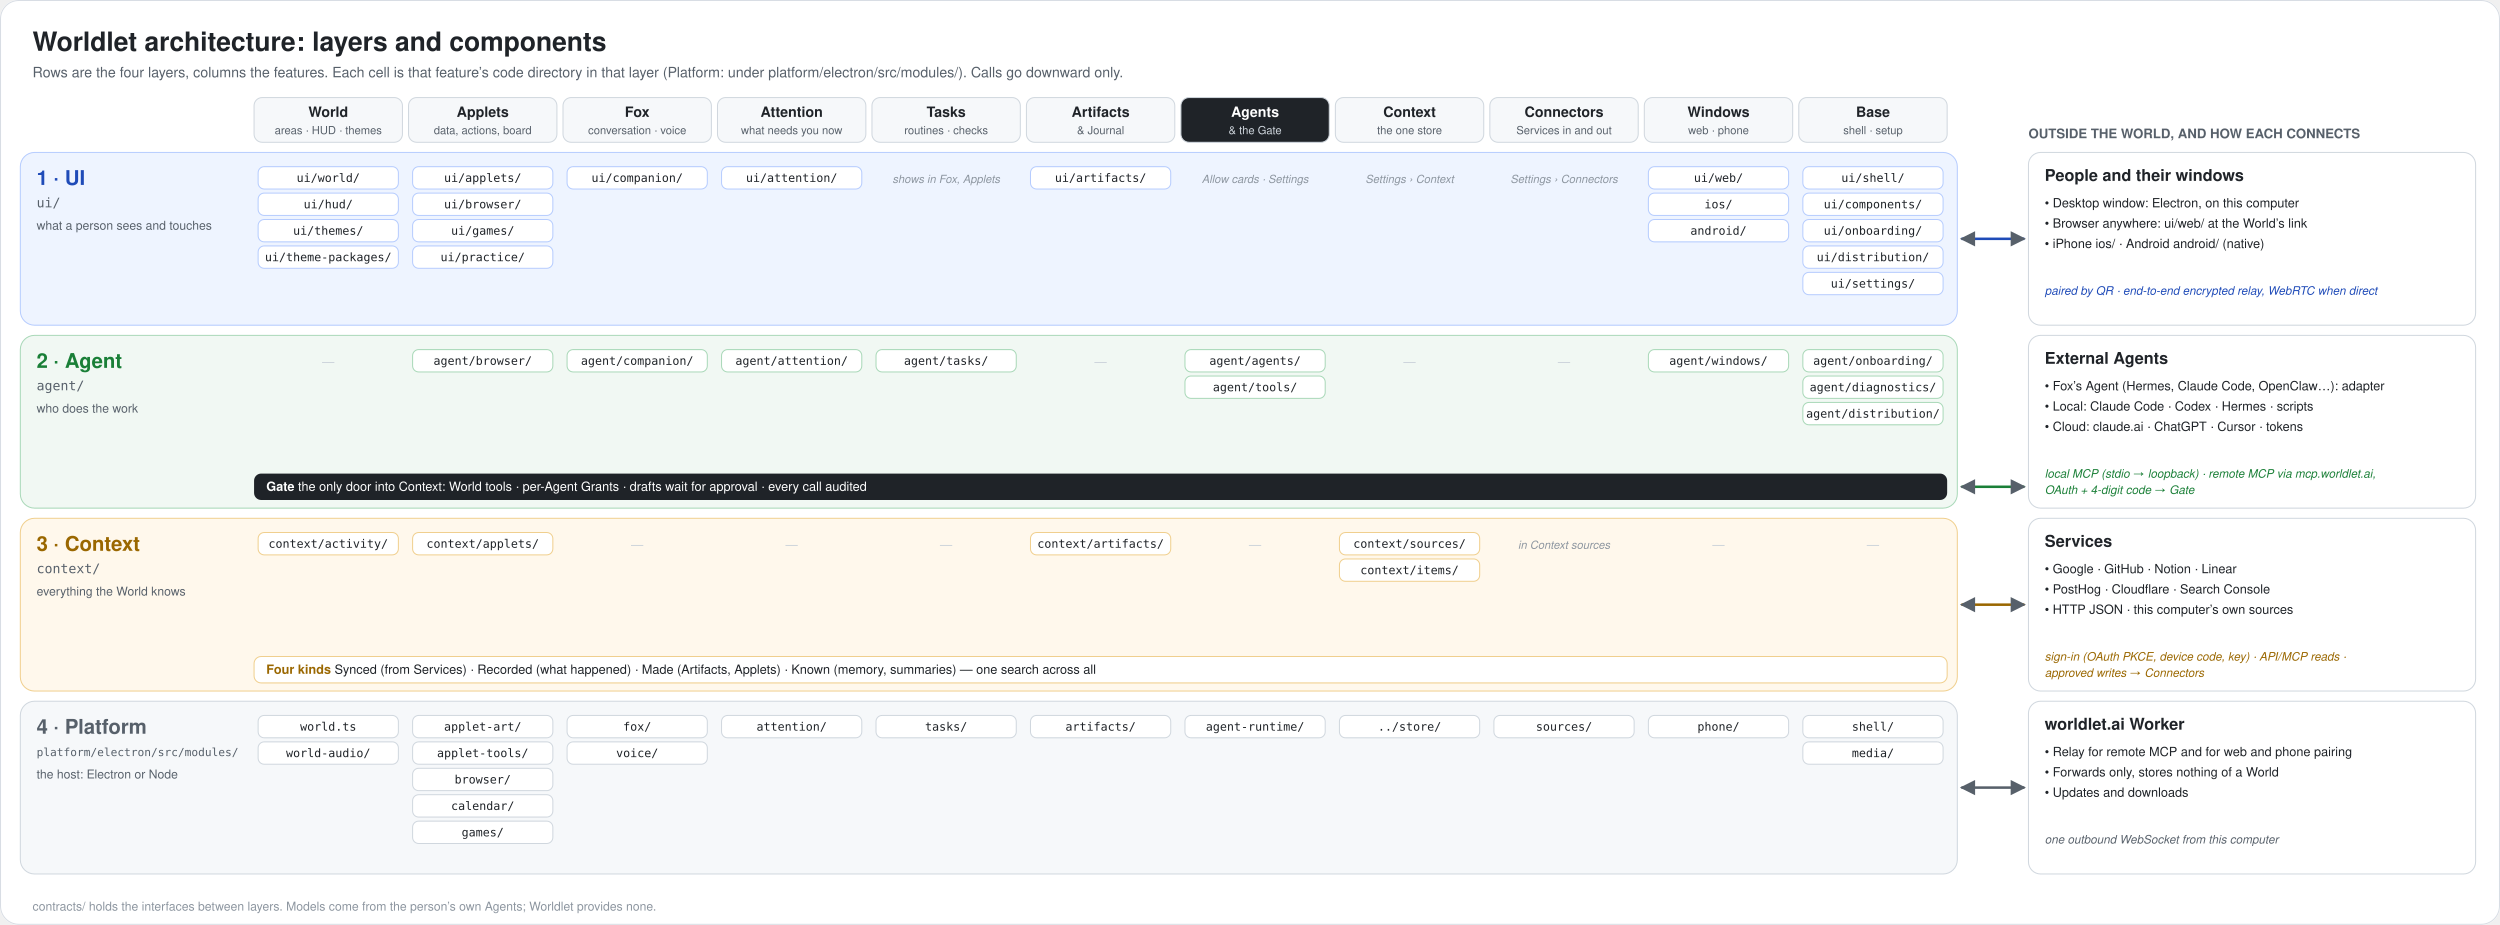
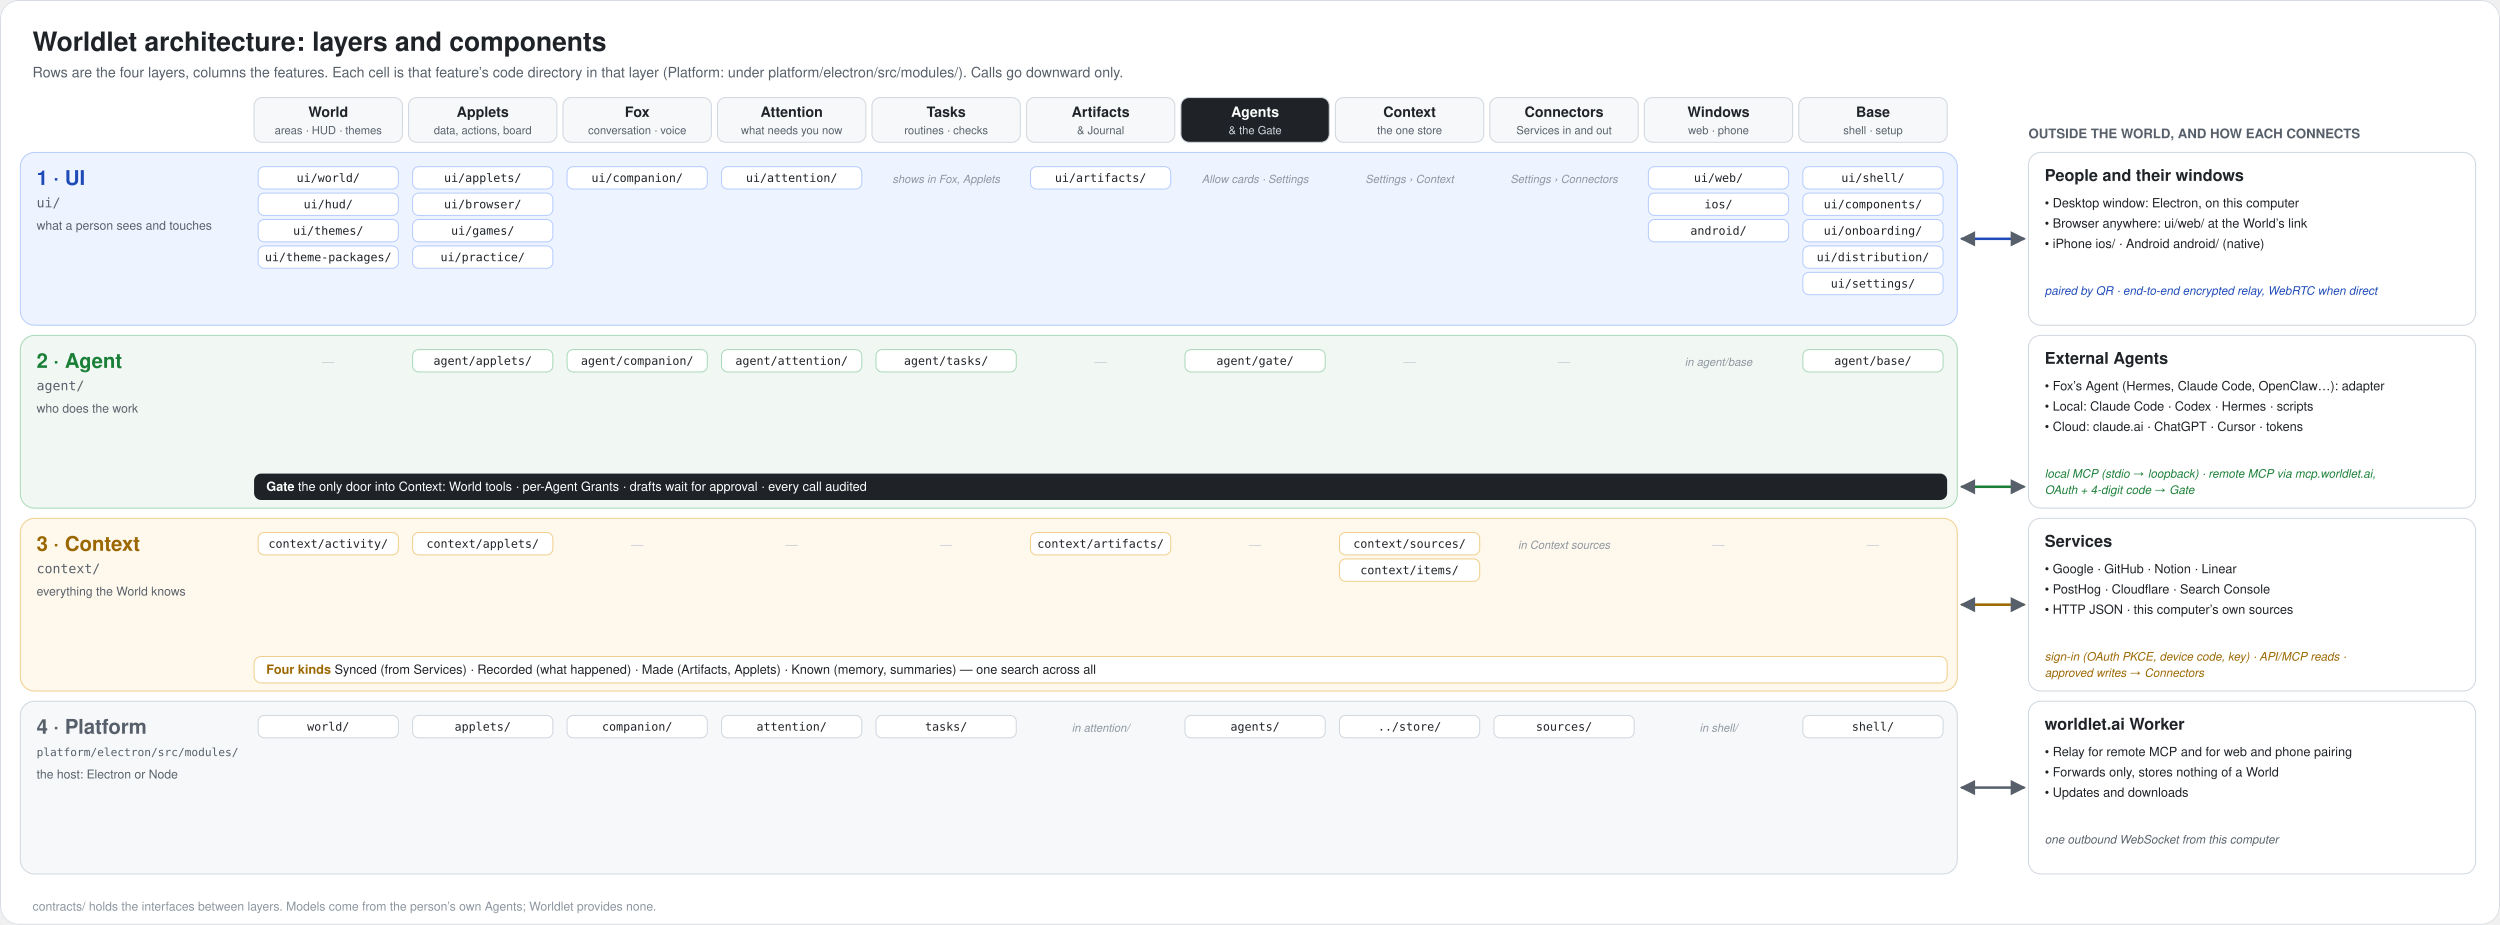
<svg xmlns="http://www.w3.org/2000/svg" width="2460" height="910" viewBox="0 0 2460 910" font-family="-apple-system, 'Segoe UI', Helvetica, Arial, sans-serif">
  <defs>
    <marker id="ar" viewBox="0 0 10 10" refX="9" refY="5" markerWidth="6" markerHeight="6" orient="auto-start-reverse">
      <path d="M0 0L10 5L0 10z" fill="#57606A" />
    </marker>
  </defs>
  <rect width="2460" height="910" rx="18" fill="#FFFFFF" />
  <rect x="0.5" y="0.5" width="2459" height="909" rx="18" fill="none" stroke="#D8DDE4" />
  <text x="32" y="50" font-size="26" font-weight="700" fill="#1F2328">Worldlet architecture: layers and components</text>
  <text x="32" y="76" font-size="14" fill="#57606A">Rows are the four layers, columns the features. Each cell is that feature’s code directory in that layer (Platform: under platform/electron/src/modules/). Calls go downward only.</text>
  <rect x="250" y="96" width="146" height="44" rx="8" fill="#F6F8FA" stroke="#D0D7DE" />
  <text x="323.0" y="115" font-size="14" font-weight="700" text-anchor="middle" fill="#1F2328">World</text>
  <text x="323.0" y="132" font-size="11" text-anchor="middle" fill="#57606A">areas · HUD · themes</text>
  <rect x="402" y="96" width="146" height="44" rx="8" fill="#F6F8FA" stroke="#D0D7DE" />
  <text x="475.0" y="115" font-size="14" font-weight="700" text-anchor="middle" fill="#1F2328">Applets</text>
  <text x="475.0" y="132" font-size="11" text-anchor="middle" fill="#57606A">data, actions, board</text>
  <rect x="554" y="96" width="146" height="44" rx="8" fill="#F6F8FA" stroke="#D0D7DE" />
  <text x="627.0" y="115" font-size="14" font-weight="700" text-anchor="middle" fill="#1F2328">Fox</text>
  <text x="627.0" y="132" font-size="11" text-anchor="middle" fill="#57606A">conversation · voice</text>
  <rect x="706" y="96" width="146" height="44" rx="8" fill="#F6F8FA" stroke="#D0D7DE" />
  <text x="779.0" y="115" font-size="14" font-weight="700" text-anchor="middle" fill="#1F2328">Attention</text>
  <text x="779.0" y="132" font-size="11" text-anchor="middle" fill="#57606A">what needs you now</text>
  <rect x="858" y="96" width="146" height="44" rx="8" fill="#F6F8FA" stroke="#D0D7DE" />
  <text x="931.0" y="115" font-size="14" font-weight="700" text-anchor="middle" fill="#1F2328">Tasks</text>
  <text x="931.0" y="132" font-size="11" text-anchor="middle" fill="#57606A">routines · checks</text>
  <rect x="1010" y="96" width="146" height="44" rx="8" fill="#F6F8FA" stroke="#D0D7DE" />
  <text x="1083.0" y="115" font-size="14" font-weight="700" text-anchor="middle" fill="#1F2328">Artifacts</text>
  <text x="1083.0" y="132" font-size="11" text-anchor="middle" fill="#57606A">&amp; Journal</text>
  <rect x="1162" y="96" width="146" height="44" rx="8" fill="#1F2328" stroke="#D0D7DE" />
  <text x="1235.0" y="115" font-size="14" font-weight="700" text-anchor="middle" fill="#FFFFFF">Agents</text>
  <text x="1235.0" y="132" font-size="11" text-anchor="middle" fill="#D0D7DE">&amp; the Gate</text>
  <rect x="1314" y="96" width="146" height="44" rx="8" fill="#F6F8FA" stroke="#D0D7DE" />
  <text x="1387.0" y="115" font-size="14" font-weight="700" text-anchor="middle" fill="#1F2328">Context</text>
  <text x="1387.0" y="132" font-size="11" text-anchor="middle" fill="#57606A">the one store</text>
  <rect x="1466" y="96" width="146" height="44" rx="8" fill="#F6F8FA" stroke="#D0D7DE" />
  <text x="1539.0" y="115" font-size="14" font-weight="700" text-anchor="middle" fill="#1F2328">Connectors</text>
  <text x="1539.0" y="132" font-size="11" text-anchor="middle" fill="#57606A">Services in and out</text>
  <rect x="1618" y="96" width="146" height="44" rx="8" fill="#F6F8FA" stroke="#D0D7DE" />
  <text x="1691.0" y="115" font-size="14" font-weight="700" text-anchor="middle" fill="#1F2328">Windows</text>
  <text x="1691.0" y="132" font-size="11" text-anchor="middle" fill="#57606A">web · phone</text>
  <rect x="1770" y="96" width="146" height="44" rx="8" fill="#F6F8FA" stroke="#D0D7DE" />
  <text x="1843.0" y="115" font-size="14" font-weight="700" text-anchor="middle" fill="#1F2328">Base</text>
  <text x="1843.0" y="132" font-size="11" text-anchor="middle" fill="#57606A">shell · setup</text>
  <rect x="20" y="150" width="1906" height="170" rx="14" fill="#EEF4FF" stroke="#B6CCFE" />
  <text x="36" y="182" font-size="20" font-weight="800" fill="#1F4BB8">1 · UI</text>
  <text x="36" y="204" font-size="13" font-family="ui-monospace, Menlo, monospace" fill="#57606A">ui/</text>
  <text x="36" y="226" font-size="12" fill="#57606A">what a person sees and touches</text>
  <rect x="254" y="164" width="138" height="22" rx="6" fill="#FFFFFF" stroke="#B6CCFE" />
  <text x="323.0" y="179" font-size="11.5" font-family="ui-monospace, Menlo, monospace" text-anchor="middle" fill="#1F2328">ui/world/</text>
  <rect x="254" y="190" width="138" height="22" rx="6" fill="#FFFFFF" stroke="#B6CCFE" />
  <text x="323.0" y="205" font-size="11.5" font-family="ui-monospace, Menlo, monospace" text-anchor="middle" fill="#1F2328">ui/hud/</text>
  <rect x="254" y="216" width="138" height="22" rx="6" fill="#FFFFFF" stroke="#B6CCFE" />
  <text x="323.0" y="231" font-size="11.5" font-family="ui-monospace, Menlo, monospace" text-anchor="middle" fill="#1F2328">ui/themes/</text>
  <rect x="254" y="242" width="138" height="22" rx="6" fill="#FFFFFF" stroke="#B6CCFE" />
  <text x="323.0" y="257" font-size="11.5" font-family="ui-monospace, Menlo, monospace" text-anchor="middle" fill="#1F2328">ui/theme-packages/</text>
  <rect x="406" y="164" width="138" height="22" rx="6" fill="#FFFFFF" stroke="#B6CCFE" />
  <text x="475.0" y="179" font-size="11.5" font-family="ui-monospace, Menlo, monospace" text-anchor="middle" fill="#1F2328">ui/applets/</text>
  <rect x="406" y="190" width="138" height="22" rx="6" fill="#FFFFFF" stroke="#B6CCFE" />
  <text x="475.0" y="205" font-size="11.5" font-family="ui-monospace, Menlo, monospace" text-anchor="middle" fill="#1F2328">ui/browser/</text>
  <rect x="406" y="216" width="138" height="22" rx="6" fill="#FFFFFF" stroke="#B6CCFE" />
  <text x="475.0" y="231" font-size="11.5" font-family="ui-monospace, Menlo, monospace" text-anchor="middle" fill="#1F2328">ui/games/</text>
  <rect x="406" y="242" width="138" height="22" rx="6" fill="#FFFFFF" stroke="#B6CCFE" />
  <text x="475.0" y="257" font-size="11.5" font-family="ui-monospace, Menlo, monospace" text-anchor="middle" fill="#1F2328">ui/practice/</text>
  <rect x="558" y="164" width="138" height="22" rx="6" fill="#FFFFFF" stroke="#B6CCFE" />
  <text x="627.0" y="179" font-size="11.5" font-family="ui-monospace, Menlo, monospace" text-anchor="middle" fill="#1F2328">ui/companion/</text>
  <rect x="710" y="164" width="138" height="22" rx="6" fill="#FFFFFF" stroke="#B6CCFE" />
  <text x="779.0" y="179" font-size="11.5" font-family="ui-monospace, Menlo, monospace" text-anchor="middle" fill="#1F2328">ui/attention/</text>
  <text x="931.0" y="180" font-size="11" text-anchor="middle" fill="#8C959F" font-style="italic">shows in Fox, Applets</text>
  <rect x="1014" y="164" width="138" height="22" rx="6" fill="#FFFFFF" stroke="#B6CCFE" />
  <text x="1083.0" y="179" font-size="11.5" font-family="ui-monospace, Menlo, monospace" text-anchor="middle" fill="#1F2328">ui/artifacts/</text>
  <text x="1235.0" y="180" font-size="11" text-anchor="middle" fill="#8C959F" font-style="italic">Allow cards · Settings</text>
  <text x="1387.0" y="180" font-size="11" text-anchor="middle" fill="#8C959F" font-style="italic">Settings › Context</text>
  <text x="1539.0" y="180" font-size="11" text-anchor="middle" fill="#8C959F" font-style="italic">Settings › Connectors</text>
  <rect x="1622" y="164" width="138" height="22" rx="6" fill="#FFFFFF" stroke="#B6CCFE" />
  <text x="1691.0" y="179" font-size="11.5" font-family="ui-monospace, Menlo, monospace" text-anchor="middle" fill="#1F2328">ui/web/</text>
  <rect x="1622" y="190" width="138" height="22" rx="6" fill="#FFFFFF" stroke="#B6CCFE" />
  <text x="1691.0" y="205" font-size="11.5" font-family="ui-monospace, Menlo, monospace" text-anchor="middle" fill="#1F2328">ios/</text>
  <rect x="1622" y="216" width="138" height="22" rx="6" fill="#FFFFFF" stroke="#B6CCFE" />
  <text x="1691.0" y="231" font-size="11.5" font-family="ui-monospace, Menlo, monospace" text-anchor="middle" fill="#1F2328">android/</text>
  <rect x="1774" y="164" width="138" height="22" rx="6" fill="#FFFFFF" stroke="#B6CCFE" />
  <text x="1843.0" y="179" font-size="11.5" font-family="ui-monospace, Menlo, monospace" text-anchor="middle" fill="#1F2328">ui/shell/</text>
  <rect x="1774" y="190" width="138" height="22" rx="6" fill="#FFFFFF" stroke="#B6CCFE" />
  <text x="1843.0" y="205" font-size="11.5" font-family="ui-monospace, Menlo, monospace" text-anchor="middle" fill="#1F2328">ui/components/</text>
  <rect x="1774" y="216" width="138" height="22" rx="6" fill="#FFFFFF" stroke="#B6CCFE" />
  <text x="1843.0" y="231" font-size="11.5" font-family="ui-monospace, Menlo, monospace" text-anchor="middle" fill="#1F2328">ui/onboarding/</text>
  <rect x="1774" y="242" width="138" height="22" rx="6" fill="#FFFFFF" stroke="#B6CCFE" />
  <text x="1843.0" y="257" font-size="11.5" font-family="ui-monospace, Menlo, monospace" text-anchor="middle" fill="#1F2328">ui/distribution/</text>
  <rect x="1774" y="268" width="138" height="22" rx="6" fill="#FFFFFF" stroke="#B6CCFE" />
  <text x="1843.0" y="283" font-size="11.5" font-family="ui-monospace, Menlo, monospace" text-anchor="middle" fill="#1F2328">ui/settings/</text>
  <rect x="20" y="330" width="1906" height="170" rx="14" fill="#F1F8F3" stroke="#A9D8B8" />
  <text x="36" y="362" font-size="20" font-weight="800" fill="#1A7F37">2 · Agent</text>
  <text x="36" y="384" font-size="13" font-family="ui-monospace, Menlo, monospace" fill="#57606A">agent/</text>
  <text x="36" y="406" font-size="12" fill="#57606A">who does the work</text>
  <text x="323.0" y="360" font-size="12" text-anchor="middle" fill="#C9D1D9">—</text>
  <rect x="406" y="344" width="138" height="22" rx="6" fill="#FFFFFF" stroke="#A9D8B8" />
-   <text x="475.0" y="359" font-size="11.5" font-family="ui-monospace, Menlo, monospace" text-anchor="middle" fill="#1F2328">agent/browser/</text>
+   <text x="475.0" y="359" font-size="11.5" font-family="ui-monospace, Menlo, monospace" text-anchor="middle" fill="#1F2328">agent/applets/</text>
  <rect x="558" y="344" width="138" height="22" rx="6" fill="#FFFFFF" stroke="#A9D8B8" />
  <text x="627.0" y="359" font-size="11.5" font-family="ui-monospace, Menlo, monospace" text-anchor="middle" fill="#1F2328">agent/companion/</text>
  <rect x="710" y="344" width="138" height="22" rx="6" fill="#FFFFFF" stroke="#A9D8B8" />
  <text x="779.0" y="359" font-size="11.5" font-family="ui-monospace, Menlo, monospace" text-anchor="middle" fill="#1F2328">agent/attention/</text>
  <rect x="862" y="344" width="138" height="22" rx="6" fill="#FFFFFF" stroke="#A9D8B8" />
  <text x="931.0" y="359" font-size="11.5" font-family="ui-monospace, Menlo, monospace" text-anchor="middle" fill="#1F2328">agent/tasks/</text>
  <text x="1083.0" y="360" font-size="12" text-anchor="middle" fill="#C9D1D9">—</text>
  <rect x="1166" y="344" width="138" height="22" rx="6" fill="#FFFFFF" stroke="#A9D8B8" />
-   <text x="1235.0" y="359" font-size="11.5" font-family="ui-monospace, Menlo, monospace" text-anchor="middle" fill="#1F2328">agent/agents/</text>
-   <rect x="1166" y="370" width="138" height="22" rx="6" fill="#FFFFFF" stroke="#A9D8B8" />
-   <text x="1235.0" y="385" font-size="11.5" font-family="ui-monospace, Menlo, monospace" text-anchor="middle" fill="#1F2328">agent/tools/</text>
+   <text x="1235.0" y="359" font-size="11.5" font-family="ui-monospace, Menlo, monospace" text-anchor="middle" fill="#1F2328">agent/gate/</text>
  <text x="1387.0" y="360" font-size="12" text-anchor="middle" fill="#C9D1D9">—</text>
  <text x="1539.0" y="360" font-size="12" text-anchor="middle" fill="#C9D1D9">—</text>
-   <rect x="1622" y="344" width="138" height="22" rx="6" fill="#FFFFFF" stroke="#A9D8B8" />
-   <text x="1691.0" y="359" font-size="11.5" font-family="ui-monospace, Menlo, monospace" text-anchor="middle" fill="#1F2328">agent/windows/</text>
+   <text x="1691.0" y="360" font-size="11" text-anchor="middle" fill="#8C959F" font-style="italic">in agent/base</text>
  <rect x="1774" y="344" width="138" height="22" rx="6" fill="#FFFFFF" stroke="#A9D8B8" />
-   <text x="1843.0" y="359" font-size="11.5" font-family="ui-monospace, Menlo, monospace" text-anchor="middle" fill="#1F2328">agent/onboarding/</text>
-   <rect x="1774" y="370" width="138" height="22" rx="6" fill="#FFFFFF" stroke="#A9D8B8" />
-   <text x="1843.0" y="385" font-size="11.5" font-family="ui-monospace, Menlo, monospace" text-anchor="middle" fill="#1F2328">agent/diagnostics/</text>
-   <rect x="1774" y="396" width="138" height="22" rx="6" fill="#FFFFFF" stroke="#A9D8B8" />
-   <text x="1843.0" y="411" font-size="11.5" font-family="ui-monospace, Menlo, monospace" text-anchor="middle" fill="#1F2328">agent/distribution/</text>
+   <text x="1843.0" y="359" font-size="11.5" font-family="ui-monospace, Menlo, monospace" text-anchor="middle" fill="#1F2328">agent/base/</text>
  <rect x="250" y="466" width="1666" height="26" rx="7" fill="#1F2328" />
  <text x="262" y="483" font-size="12.5" fill="#FFFFFF">
    <tspan font-weight="800">Gate</tspan>  the only door into Context: World tools · per-Agent Grants · drafts wait for approval · every call audited</text>
  <rect x="20" y="510" width="1906" height="170" rx="14" fill="#FFF8EC" stroke="#F0CF8E" />
  <text x="36" y="542" font-size="20" font-weight="800" fill="#9A6700">3 · Context</text>
  <text x="36" y="564" font-size="13" font-family="ui-monospace, Menlo, monospace" fill="#57606A">context/</text>
  <text x="36" y="586" font-size="12" fill="#57606A">everything the World knows</text>
  <rect x="254" y="524" width="138" height="22" rx="6" fill="#FFFFFF" stroke="#F0CF8E" />
  <text x="323.0" y="539" font-size="11.5" font-family="ui-monospace, Menlo, monospace" text-anchor="middle" fill="#1F2328">context/activity/</text>
  <rect x="406" y="524" width="138" height="22" rx="6" fill="#FFFFFF" stroke="#F0CF8E" />
  <text x="475.0" y="539" font-size="11.5" font-family="ui-monospace, Menlo, monospace" text-anchor="middle" fill="#1F2328">context/applets/</text>
  <text x="627.0" y="540" font-size="12" text-anchor="middle" fill="#C9D1D9">—</text>
  <text x="779.0" y="540" font-size="12" text-anchor="middle" fill="#C9D1D9">—</text>
  <text x="931.0" y="540" font-size="12" text-anchor="middle" fill="#C9D1D9">—</text>
  <rect x="1014" y="524" width="138" height="22" rx="6" fill="#FFFFFF" stroke="#F0CF8E" />
  <text x="1083.0" y="539" font-size="11.5" font-family="ui-monospace, Menlo, monospace" text-anchor="middle" fill="#1F2328">context/artifacts/</text>
  <text x="1235.0" y="540" font-size="12" text-anchor="middle" fill="#C9D1D9">—</text>
  <rect x="1318" y="524" width="138" height="22" rx="6" fill="#FFFFFF" stroke="#F0CF8E" />
  <text x="1387.0" y="539" font-size="11.5" font-family="ui-monospace, Menlo, monospace" text-anchor="middle" fill="#1F2328">context/sources/</text>
  <rect x="1318" y="550" width="138" height="22" rx="6" fill="#FFFFFF" stroke="#F0CF8E" />
  <text x="1387.0" y="565" font-size="11.5" font-family="ui-monospace, Menlo, monospace" text-anchor="middle" fill="#1F2328">context/items/</text>
  <text x="1539.0" y="540" font-size="11" text-anchor="middle" fill="#8C959F" font-style="italic">in Context sources</text>
  <text x="1691.0" y="540" font-size="12" text-anchor="middle" fill="#C9D1D9">—</text>
  <text x="1843.0" y="540" font-size="12" text-anchor="middle" fill="#C9D1D9">—</text>
  <rect x="250" y="646" width="1666" height="26" rx="7" fill="#FFFFFF" stroke="#F0CF8E" />
  <text x="262" y="663" font-size="12.5" fill="#1F2328">
    <tspan font-weight="800" fill="#9A6700">Four kinds</tspan>  Synced (from Services) · Recorded (what happened) · Made (Artifacts, Applets) · Known (memory, summaries) — one search across all</text>
  <rect x="20" y="690" width="1906" height="170" rx="14" fill="#F6F8FA" stroke="#D0D7DE" />
  <text x="36" y="722" font-size="20" font-weight="800" fill="#57606A">4 · Platform</text>
  <text x="36" y="744" font-size="11" font-family="ui-monospace, Menlo, monospace" fill="#57606A">platform/electron/src/modules/</text>
  <text x="36" y="766" font-size="12" fill="#57606A">the host: Electron or Node</text>
  <rect x="254" y="704" width="138" height="22" rx="6" fill="#FFFFFF" stroke="#D0D7DE" />
-   <text x="323.0" y="719" font-size="11.5" font-family="ui-monospace, Menlo, monospace" text-anchor="middle" fill="#1F2328">world.ts</text>
-   <rect x="254" y="730" width="138" height="22" rx="6" fill="#FFFFFF" stroke="#D0D7DE" />
-   <text x="323.0" y="745" font-size="11.5" font-family="ui-monospace, Menlo, monospace" text-anchor="middle" fill="#1F2328">world-audio/</text>
+   <text x="323.0" y="719" font-size="11.5" font-family="ui-monospace, Menlo, monospace" text-anchor="middle" fill="#1F2328">world/</text>
  <rect x="406" y="704" width="138" height="22" rx="6" fill="#FFFFFF" stroke="#D0D7DE" />
-   <text x="475.0" y="719" font-size="11.5" font-family="ui-monospace, Menlo, monospace" text-anchor="middle" fill="#1F2328">applet-art/</text>
-   <rect x="406" y="730" width="138" height="22" rx="6" fill="#FFFFFF" stroke="#D0D7DE" />
-   <text x="475.0" y="745" font-size="11.5" font-family="ui-monospace, Menlo, monospace" text-anchor="middle" fill="#1F2328">applet-tools/</text>
-   <rect x="406" y="756" width="138" height="22" rx="6" fill="#FFFFFF" stroke="#D0D7DE" />
-   <text x="475.0" y="771" font-size="11.5" font-family="ui-monospace, Menlo, monospace" text-anchor="middle" fill="#1F2328">browser/</text>
-   <rect x="406" y="782" width="138" height="22" rx="6" fill="#FFFFFF" stroke="#D0D7DE" />
-   <text x="475.0" y="797" font-size="11.5" font-family="ui-monospace, Menlo, monospace" text-anchor="middle" fill="#1F2328">calendar/</text>
-   <rect x="406" y="808" width="138" height="22" rx="6" fill="#FFFFFF" stroke="#D0D7DE" />
-   <text x="475.0" y="823" font-size="11.5" font-family="ui-monospace, Menlo, monospace" text-anchor="middle" fill="#1F2328">games/</text>
+   <text x="475.0" y="719" font-size="11.5" font-family="ui-monospace, Menlo, monospace" text-anchor="middle" fill="#1F2328">applets/</text>
  <rect x="558" y="704" width="138" height="22" rx="6" fill="#FFFFFF" stroke="#D0D7DE" />
-   <text x="627.0" y="719" font-size="11.5" font-family="ui-monospace, Menlo, monospace" text-anchor="middle" fill="#1F2328">fox/</text>
-   <rect x="558" y="730" width="138" height="22" rx="6" fill="#FFFFFF" stroke="#D0D7DE" />
-   <text x="627.0" y="745" font-size="11.5" font-family="ui-monospace, Menlo, monospace" text-anchor="middle" fill="#1F2328">voice/</text>
+   <text x="627.0" y="719" font-size="11.5" font-family="ui-monospace, Menlo, monospace" text-anchor="middle" fill="#1F2328">companion/</text>
  <rect x="710" y="704" width="138" height="22" rx="6" fill="#FFFFFF" stroke="#D0D7DE" />
  <text x="779.0" y="719" font-size="11.5" font-family="ui-monospace, Menlo, monospace" text-anchor="middle" fill="#1F2328">attention/</text>
  <rect x="862" y="704" width="138" height="22" rx="6" fill="#FFFFFF" stroke="#D0D7DE" />
  <text x="931.0" y="719" font-size="11.5" font-family="ui-monospace, Menlo, monospace" text-anchor="middle" fill="#1F2328">tasks/</text>
-   <rect x="1014" y="704" width="138" height="22" rx="6" fill="#FFFFFF" stroke="#D0D7DE" />
-   <text x="1083.0" y="719" font-size="11.5" font-family="ui-monospace, Menlo, monospace" text-anchor="middle" fill="#1F2328">artifacts/</text>
+   <text x="1083.0" y="720" font-size="11" text-anchor="middle" fill="#8C959F" font-style="italic">in attention/</text>
  <rect x="1166" y="704" width="138" height="22" rx="6" fill="#FFFFFF" stroke="#D0D7DE" />
-   <text x="1235.0" y="719" font-size="11.5" font-family="ui-monospace, Menlo, monospace" text-anchor="middle" fill="#1F2328">agent-runtime/</text>
+   <text x="1235.0" y="719" font-size="11.5" font-family="ui-monospace, Menlo, monospace" text-anchor="middle" fill="#1F2328">agents/</text>
  <rect x="1318" y="704" width="138" height="22" rx="6" fill="#FFFFFF" stroke="#D0D7DE" />
  <text x="1387.0" y="719" font-size="11.5" font-family="ui-monospace, Menlo, monospace" text-anchor="middle" fill="#1F2328">../store/</text>
  <rect x="1470" y="704" width="138" height="22" rx="6" fill="#FFFFFF" stroke="#D0D7DE" />
  <text x="1539.0" y="719" font-size="11.5" font-family="ui-monospace, Menlo, monospace" text-anchor="middle" fill="#1F2328">sources/</text>
-   <rect x="1622" y="704" width="138" height="22" rx="6" fill="#FFFFFF" stroke="#D0D7DE" />
-   <text x="1691.0" y="719" font-size="11.5" font-family="ui-monospace, Menlo, monospace" text-anchor="middle" fill="#1F2328">phone/</text>
+   <text x="1691.0" y="720" font-size="11" text-anchor="middle" fill="#8C959F" font-style="italic">in shell/</text>
  <rect x="1774" y="704" width="138" height="22" rx="6" fill="#FFFFFF" stroke="#D0D7DE" />
  <text x="1843.0" y="719" font-size="11.5" font-family="ui-monospace, Menlo, monospace" text-anchor="middle" fill="#1F2328">shell/</text>
-   <rect x="1774" y="730" width="138" height="22" rx="6" fill="#FFFFFF" stroke="#D0D7DE" />
-   <text x="1843.0" y="745" font-size="11.5" font-family="ui-monospace, Menlo, monospace" text-anchor="middle" fill="#1F2328">media/</text>
  <text x="1996" y="136" font-size="13" font-weight="700" fill="#57606A">OUTSIDE THE WORLD, AND HOW EACH CONNECTS</text>
  <rect x="1996" y="150" width="440" height="170" rx="12" fill="#FFFFFF" stroke="#D0D7DE" />
  <text x="2012" y="178" font-size="16" font-weight="700" fill="#1F2328">People and their windows</text>
  <text x="2012" y="204" font-size="12.5" fill="#1F2328">• Desktop window: Electron, on this computer</text>
  <text x="2012" y="224" font-size="12.5" fill="#1F2328">• Browser anywhere: ui/web/ at the World’s link</text>
  <text x="2012" y="244" font-size="12.5" fill="#1F2328">• iPhone ios/ · Android android/ (native)</text>
  <text x="2012" y="290" font-size="11.5" fill="#1F4BB8" font-style="italic">paired by QR · end-to-end encrypted relay, WebRTC when direct</text>
  <line x1="1992" y1="235.0" x2="1930" y2="235.0" stroke="#1F4BB8" stroke-width="2.5" marker-start="url(#ar)" marker-end="url(#ar)" />
  <rect x="1996" y="330" width="440" height="170" rx="12" fill="#FFFFFF" stroke="#D0D7DE" />
  <text x="2012" y="358" font-size="16" font-weight="700" fill="#1F2328">External Agents</text>
  <text x="2012" y="384" font-size="12.5" fill="#1F2328">• Fox’s Agent (Hermes, Claude Code, OpenClaw…): adapter</text>
  <text x="2012" y="404" font-size="12.5" fill="#1F2328">• Local: Claude Code · Codex · Hermes · scripts</text>
  <text x="2012" y="424" font-size="12.5" fill="#1F2328">• Cloud: claude.ai · ChatGPT · Cursor · tokens</text>
  <text x="2012" y="470" font-size="11.5" fill="#1A7F37" font-style="italic">local MCP (stdio → loopback) · remote MCP via mcp.worldlet.ai,</text>
  <text x="2012" y="486" font-size="11.5" fill="#1A7F37" font-style="italic">OAuth + 4-digit code → Gate</text>
  <line x1="1992" y1="479" x2="1930" y2="479" stroke="#1A7F37" stroke-width="2.5" marker-start="url(#ar)" marker-end="url(#ar)" />
  <rect x="1996" y="510" width="440" height="170" rx="12" fill="#FFFFFF" stroke="#D0D7DE" />
  <text x="2012" y="538" font-size="16" font-weight="700" fill="#1F2328">Services</text>
  <text x="2012" y="564" font-size="12.5" fill="#1F2328">• Google · GitHub · Notion · Linear</text>
  <text x="2012" y="584" font-size="12.5" fill="#1F2328">• PostHog · Cloudflare · Search Console</text>
  <text x="2012" y="604" font-size="12.5" fill="#1F2328">• HTTP JSON · this computer’s own sources</text>
  <text x="2012" y="650" font-size="11.5" fill="#9A6700" font-style="italic">sign-in (OAuth PKCE, device code, key) · API/MCP reads ·</text>
  <text x="2012" y="666" font-size="11.5" fill="#9A6700" font-style="italic">approved writes → Connectors</text>
  <line x1="1992" y1="595.0" x2="1930" y2="595.0" stroke="#9A6700" stroke-width="2.5" marker-start="url(#ar)" marker-end="url(#ar)" />
  <rect x="1996" y="690" width="440" height="170" rx="12" fill="#FFFFFF" stroke="#D0D7DE" />
  <text x="2012" y="718" font-size="16" font-weight="700" fill="#1F2328">worldlet.ai Worker</text>
  <text x="2012" y="744" font-size="12.5" fill="#1F2328">• Relay for remote MCP and for web and phone pairing</text>
  <text x="2012" y="764" font-size="12.5" fill="#1F2328">• Forwards only, stores nothing of a World</text>
  <text x="2012" y="784" font-size="12.5" fill="#1F2328">• Updates and downloads</text>
  <text x="2012" y="830" font-size="11.5" fill="#57606A" font-style="italic">one outbound WebSocket from this computer</text>
  <line x1="1992" y1="775.0" x2="1930" y2="775.0" stroke="#57606A" stroke-width="2.5" marker-start="url(#ar)" marker-end="url(#ar)" />
  <text x="32" y="896" font-size="12" fill="#8C959F">contracts/ holds the interfaces between layers. Models come from the person’s own Agents; Worldlet provides none.</text>
</svg>
